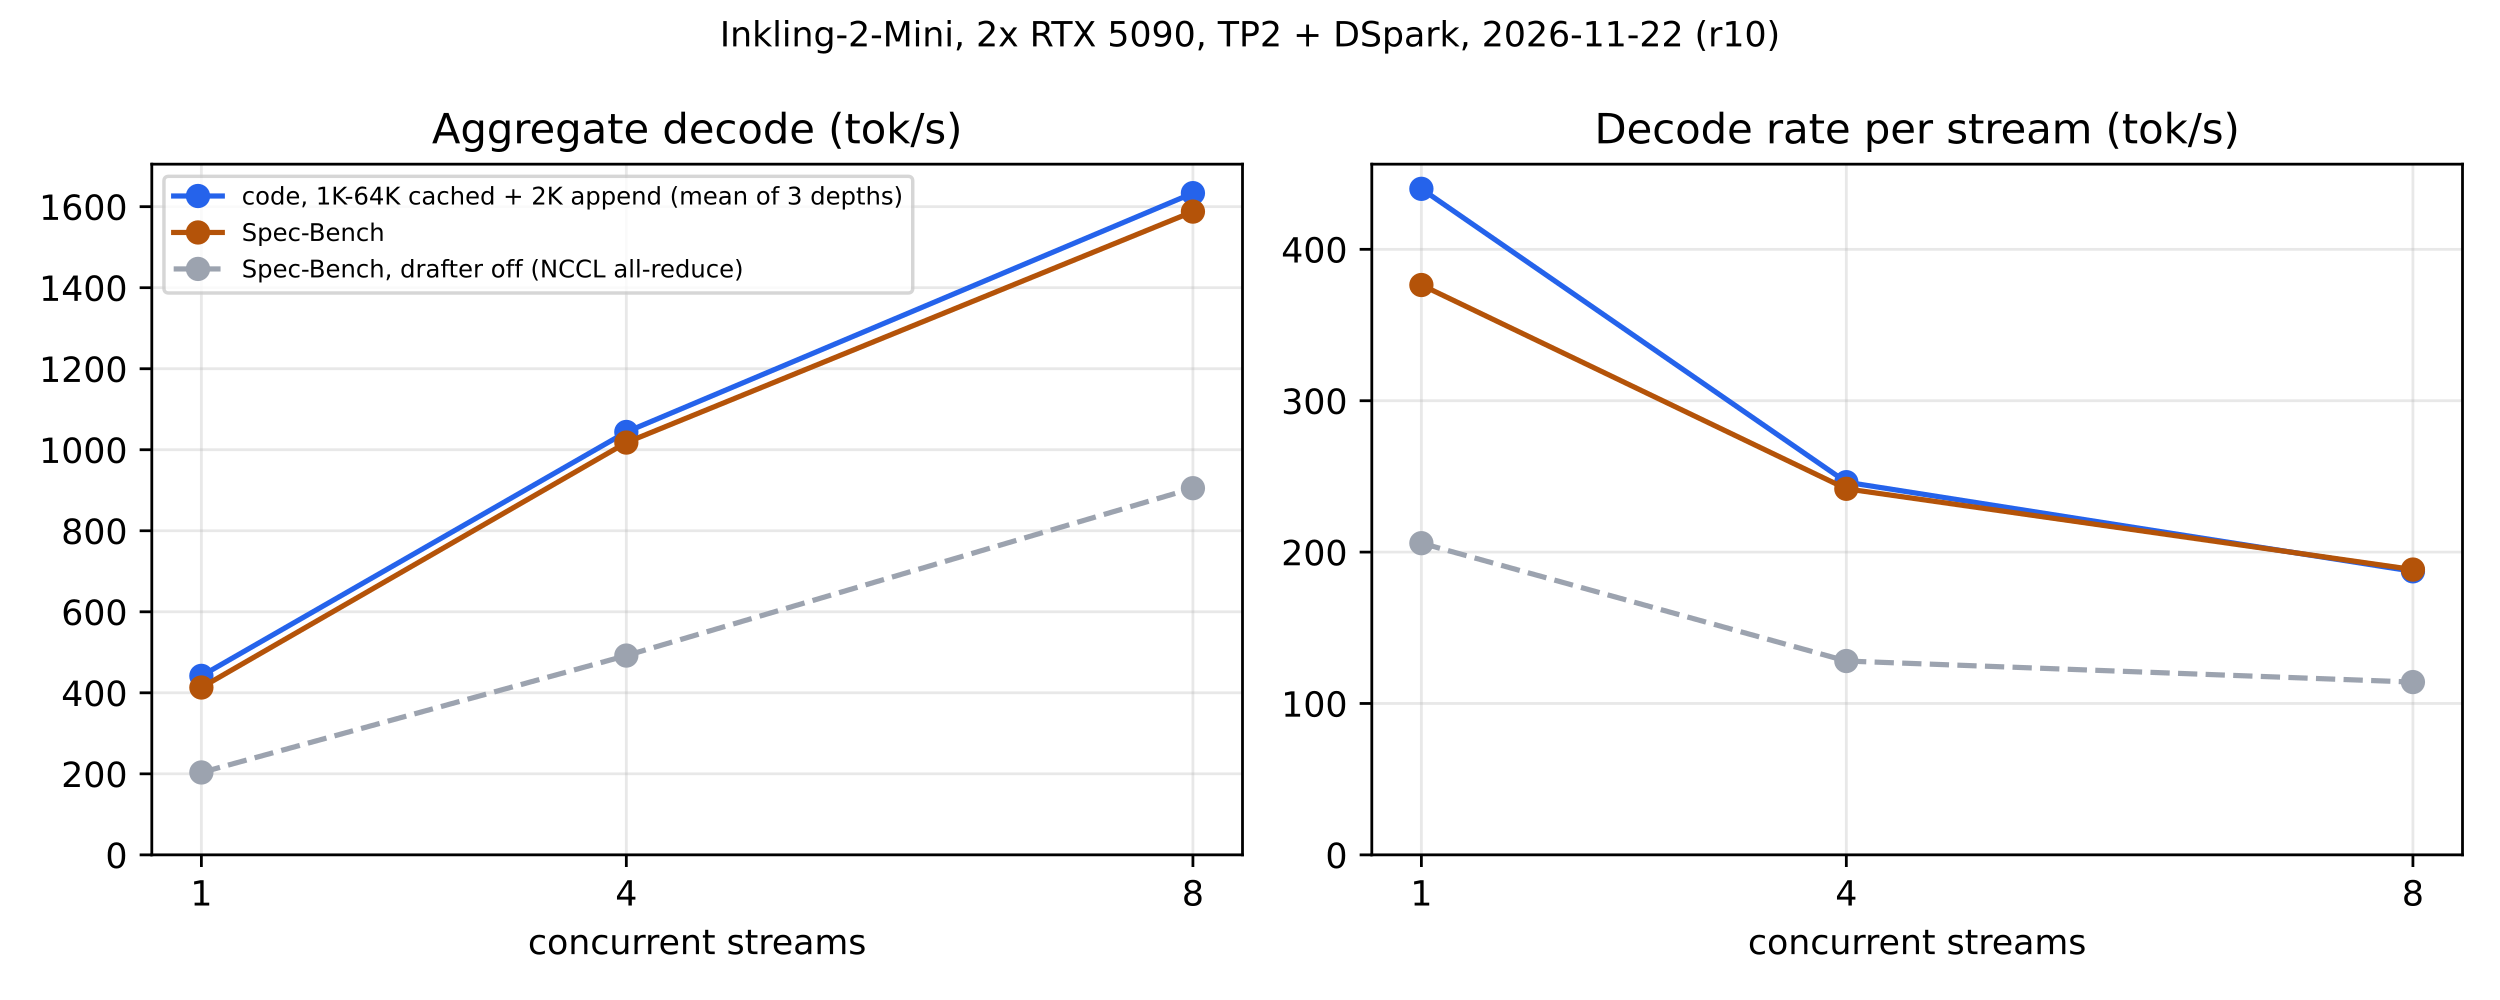
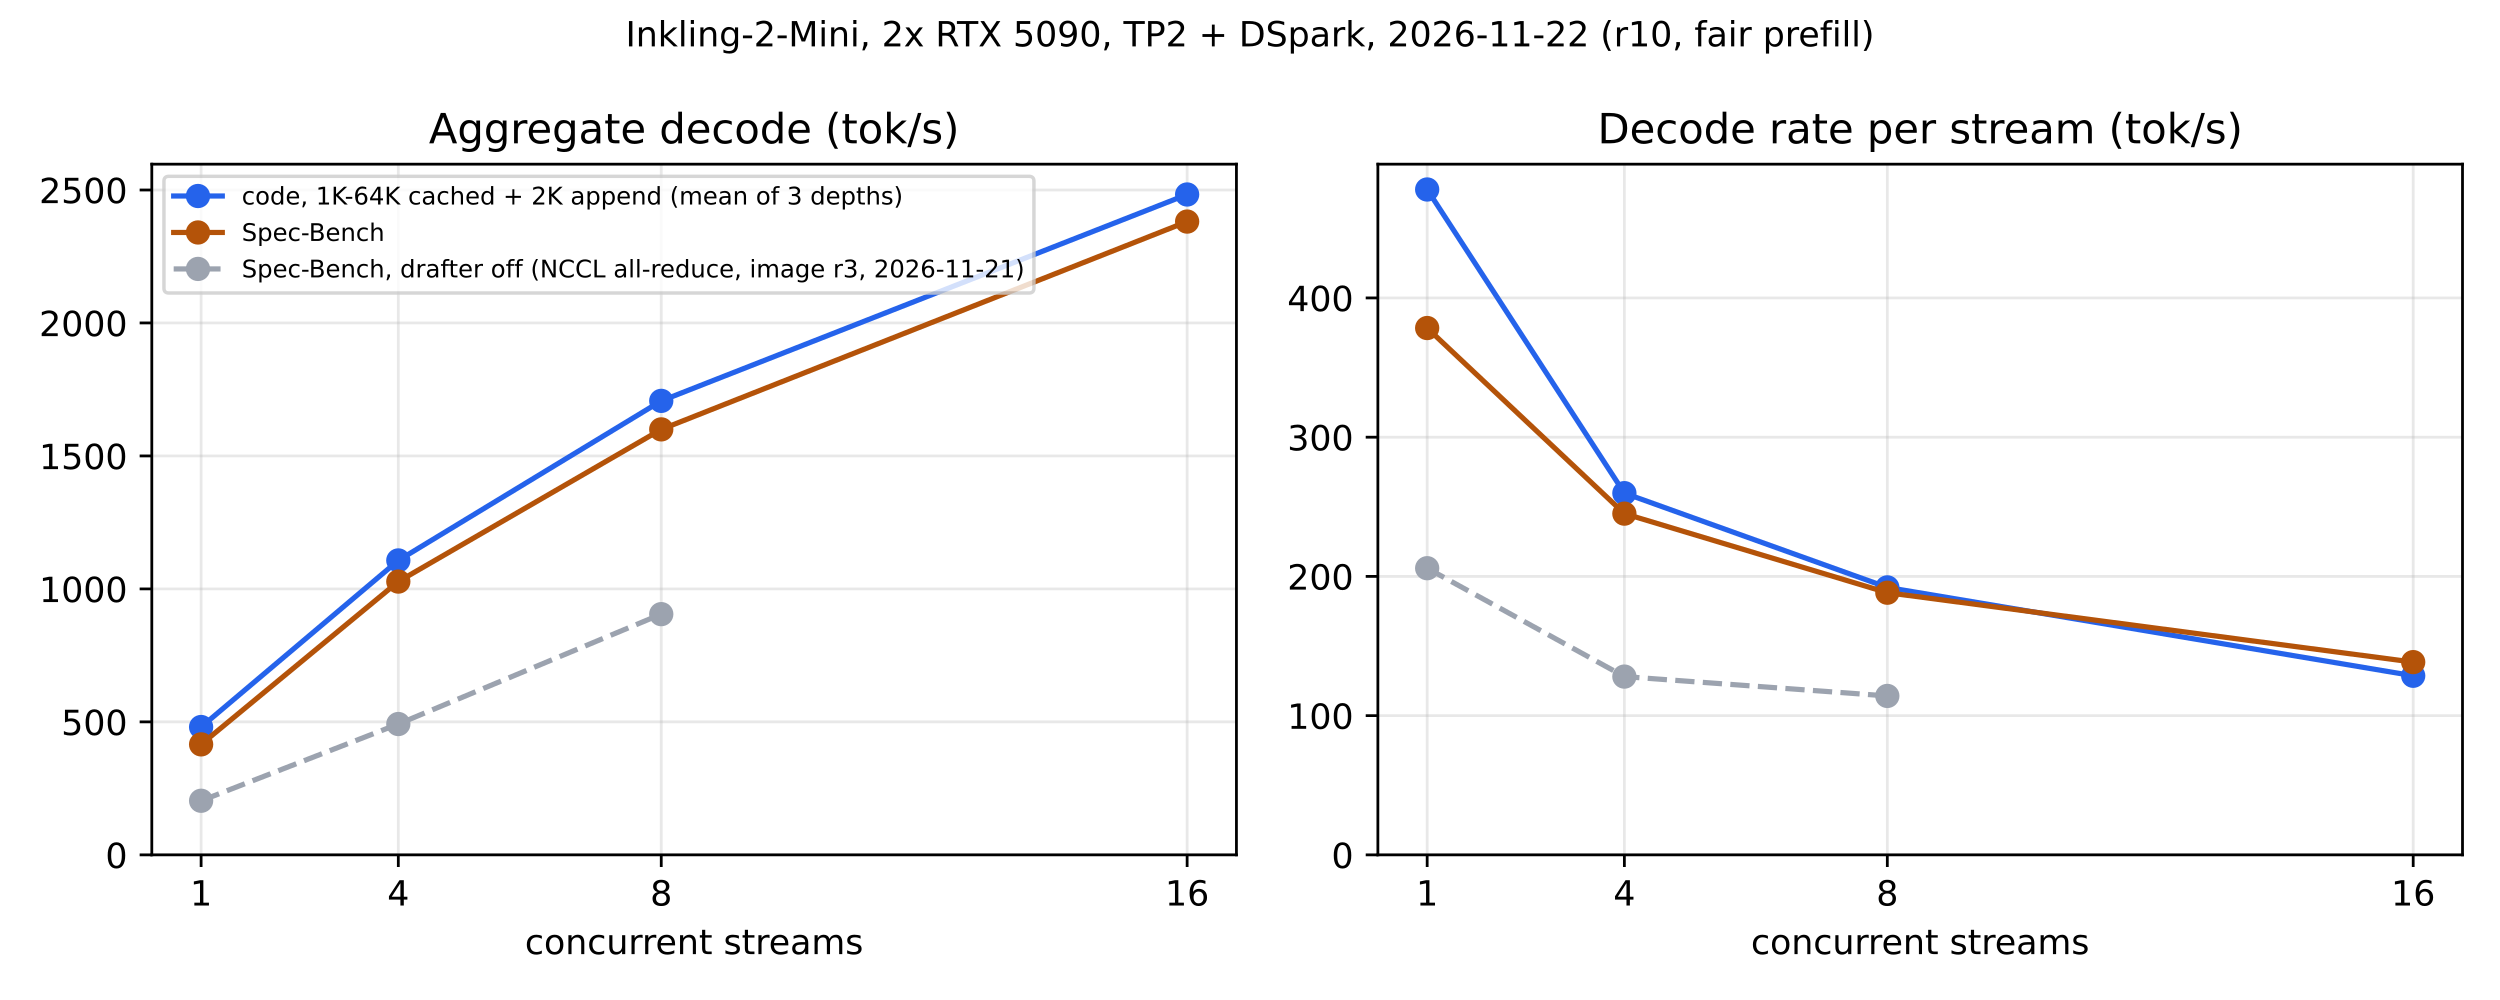
<svg xmlns="http://www.w3.org/2000/svg" xmlns:xlink="http://www.w3.org/1999/xlink" width="720pt" height="288pt" viewBox="0 0 720 288" version="1.1">
  <defs>
    <style type="text/css">*{stroke-linejoin: round; stroke-linecap: butt}</style>
  </defs>
  <g id="figure_1">
    <g id="patch_1">
      <path d="M 0 288  L 720 288  L 720 0  L 0 0  z " style="fill: #ffffff" />
    </g>
    <g id="axes_1">
      <g id="patch_2">
-         <path d="M 43.72 246.2  L 357.84 246.2  L 357.84 47.282  L 43.72 47.282  z " style="fill: #ffffff" />
+         <path d="M 43.72 246.2  L 356.093 246.2  L 356.093 47.282  L 43.72 47.282  z " style="fill: #ffffff" />
      </g>
      <g id="matplotlib.axis_1">
        <g id="xtick_1">
          <g id="line2d_1">
-             <path d="M 57.998 246.2  L 57.998 47.282  " clip-path="url(#pc750942240)" style="fill: none; stroke: #b0b0b0; stroke-opacity: 0.3; stroke-width: 0.8; stroke-linecap: square" />
+             <path d="M 57.919 246.2  L 57.919 47.282  " clip-path="url(#p07072fa3d1)" style="fill: none; stroke: #b0b0b0; stroke-opacity: 0.3; stroke-width: 0.8; stroke-linecap: square" />
          </g>
          <g id="line2d_2">
            <defs>
              <path id="m8ae84a6c62" d="M 0 0  L 0 3.5  " style="stroke: #000000; stroke-width: 0.8" />
            </defs>
            <g>
-               <use xlink:href="#m8ae84a6c62" x="57.998" y="246.2" style="stroke: #000000; stroke-width: 0.8" />
+               <use xlink:href="#m8ae84a6c62" x="57.919" y="246.2" style="stroke: #000000; stroke-width: 0.8" />
            </g>
          </g>
          <g id="text_1">
-             <text style="font-size: 10px; font-family: 'DejaVu Sans', 'Bitstream Vera Sans', 'Computer Modern Sans Serif', 'Lucida Grande', 'Verdana', 'Geneva', 'Lucid', 'Arial', 'Helvetica', 'Avant Garde', sans-serif; text-anchor: middle" x="57.998" y="260.798" transform="rotate(-0 57.99818 260.7977)">1</text>
+             <text style="font-size: 10px; font-family: 'DejaVu Sans', 'Bitstream Vera Sans', 'Computer Modern Sans Serif', 'Lucida Grande', 'Verdana', 'Geneva', 'Lucid', 'Arial', 'Helvetica', 'Avant Garde', sans-serif; text-anchor: middle" x="57.919" y="260.798" transform="rotate(-0 57.91875 260.7977)">1</text>
          </g>
        </g>
        <g id="xtick_2">
          <g id="line2d_3">
-             <path d="M 180.383 246.2  L 180.383 47.282  " clip-path="url(#pc750942240)" style="fill: none; stroke: #b0b0b0; stroke-opacity: 0.3; stroke-width: 0.8; stroke-linecap: square" />
+             <path d="M 114.714 246.2  L 114.714 47.282  " clip-path="url(#p07072fa3d1)" style="fill: none; stroke: #b0b0b0; stroke-opacity: 0.3; stroke-width: 0.8; stroke-linecap: square" />
          </g>
          <g id="line2d_4">
            <g>
-               <use xlink:href="#m8ae84a6c62" x="180.383" y="246.2" style="stroke: #000000; stroke-width: 0.8" />
+               <use xlink:href="#m8ae84a6c62" x="114.714" y="246.2" style="stroke: #000000; stroke-width: 0.8" />
            </g>
          </g>
          <g id="text_2">
-             <text style="font-size: 10px; font-family: 'DejaVu Sans', 'Bitstream Vera Sans', 'Computer Modern Sans Serif', 'Lucida Grande', 'Verdana', 'Geneva', 'Lucid', 'Arial', 'Helvetica', 'Avant Garde', sans-serif; text-anchor: middle" x="180.383" y="260.798" transform="rotate(-0 180.3826 260.7977)">4</text>
+             <text style="font-size: 10px; font-family: 'DejaVu Sans', 'Bitstream Vera Sans', 'Computer Modern Sans Serif', 'Lucida Grande', 'Verdana', 'Geneva', 'Lucid', 'Arial', 'Helvetica', 'Avant Garde', sans-serif; text-anchor: middle" x="114.714" y="260.798" transform="rotate(-0 114.7138 260.7977)">4</text>
          </g>
        </g>
        <g id="xtick_3">
          <g id="line2d_5">
-             <path d="M 343.562 246.2  L 343.562 47.282  " clip-path="url(#pc750942240)" style="fill: none; stroke: #b0b0b0; stroke-opacity: 0.3; stroke-width: 0.8; stroke-linecap: square" />
+             <path d="M 190.44 246.2  L 190.44 47.282  " clip-path="url(#p07072fa3d1)" style="fill: none; stroke: #b0b0b0; stroke-opacity: 0.3; stroke-width: 0.8; stroke-linecap: square" />
          </g>
          <g id="line2d_6">
            <g>
-               <use xlink:href="#m8ae84a6c62" x="343.562" y="246.2" style="stroke: #000000; stroke-width: 0.8" />
+               <use xlink:href="#m8ae84a6c62" x="190.44" y="246.2" style="stroke: #000000; stroke-width: 0.8" />
            </g>
          </g>
          <g id="text_3">
-             <text style="font-size: 10px; font-family: 'DejaVu Sans', 'Bitstream Vera Sans', 'Computer Modern Sans Serif', 'Lucida Grande', 'Verdana', 'Geneva', 'Lucid', 'Arial', 'Helvetica', 'Avant Garde', sans-serif; text-anchor: middle" x="343.562" y="260.798" transform="rotate(-0 343.5618 260.7977)">8</text>
-           </g>
-         </g>
-         <g id="text_4">
-           <text style="font-size: 10px; font-family: 'DejaVu Sans', 'Bitstream Vera Sans', 'Computer Modern Sans Serif', 'Lucida Grande', 'Verdana', 'Geneva', 'Lucid', 'Arial', 'Helvetica', 'Avant Garde', sans-serif; text-anchor: middle" x="200.78" y="274.798" transform="rotate(-0 200.78 274.7977)">concurrent streams</text>
+             <text style="font-size: 10px; font-family: 'DejaVu Sans', 'Bitstream Vera Sans', 'Computer Modern Sans Serif', 'Lucida Grande', 'Verdana', 'Geneva', 'Lucid', 'Arial', 'Helvetica', 'Avant Garde', sans-serif; text-anchor: middle" x="190.44" y="260.798" transform="rotate(-0 190.4404 260.7977)">8</text>
+           </g>
+         </g>
+         <g id="xtick_4">
+           <g id="line2d_7">
+             <path d="M 341.894 246.2  L 341.894 47.282  " clip-path="url(#p07072fa3d1)" style="fill: none; stroke: #b0b0b0; stroke-opacity: 0.3; stroke-width: 0.8; stroke-linecap: square" />
+           </g>
+           <g id="line2d_8">
+             <g>
+               <use xlink:href="#m8ae84a6c62" x="341.894" y="246.2" style="stroke: #000000; stroke-width: 0.8" />
+             </g>
+           </g>
+           <g id="text_4">
+             <text style="font-size: 10px; font-family: 'DejaVu Sans', 'Bitstream Vera Sans', 'Computer Modern Sans Serif', 'Lucida Grande', 'Verdana', 'Geneva', 'Lucid', 'Arial', 'Helvetica', 'Avant Garde', sans-serif; text-anchor: middle" x="341.894" y="260.798" transform="rotate(-0 341.8938 260.7977)">16</text>
+           </g>
+         </g>
+         <g id="text_5">
+           <text style="font-size: 10px; font-family: 'DejaVu Sans', 'Bitstream Vera Sans', 'Computer Modern Sans Serif', 'Lucida Grande', 'Verdana', 'Geneva', 'Lucid', 'Arial', 'Helvetica', 'Avant Garde', sans-serif; text-anchor: middle" x="199.906" y="274.798" transform="rotate(-0 199.9063 274.7977)">concurrent streams</text>
        </g>
      </g>
      <g id="matplotlib.axis_2">
        <g id="ytick_1">
-           <g id="line2d_7">
-             <path d="M 43.72 246.2  L 357.84 246.2  " clip-path="url(#pc750942240)" style="fill: none; stroke: #b0b0b0; stroke-opacity: 0.3; stroke-width: 0.8; stroke-linecap: square" />
-           </g>
-           <g id="line2d_8">
+           <g id="line2d_9">
+             <path d="M 43.72 246.2  L 356.093 246.2  " clip-path="url(#p07072fa3d1)" style="fill: none; stroke: #b0b0b0; stroke-opacity: 0.3; stroke-width: 0.8; stroke-linecap: square" />
+           </g>
+           <g id="line2d_10">
            <defs>
              <path id="m08a8c9f568" d="M 0 0  L -3.5 0  " style="stroke: #000000; stroke-width: 0.8" />
            </defs>
            <g>
              <use xlink:href="#m08a8c9f568" x="43.72" y="246.2" style="stroke: #000000; stroke-width: 0.8" />
            </g>
          </g>
-           <g id="text_5">
+           <g id="text_6">
            <text style="font-size: 10px; font-family: 'DejaVu Sans', 'Bitstream Vera Sans', 'Computer Modern Sans Serif', 'Lucida Grande', 'Verdana', 'Geneva', 'Lucid', 'Arial', 'Helvetica', 'Avant Garde', sans-serif; text-anchor: end" x="36.72" y="249.999" transform="rotate(-0 36.72 249.9988)">0</text>
          </g>
        </g>
        <g id="ytick_2">
-           <g id="line2d_9">
-             <path d="M 43.72 222.865  L 357.84 222.865  " clip-path="url(#pc750942240)" style="fill: none; stroke: #b0b0b0; stroke-opacity: 0.3; stroke-width: 0.8; stroke-linecap: square" />
-           </g>
-           <g id="line2d_10">
-             <g>
-               <use xlink:href="#m08a8c9f568" x="43.72" y="222.865" style="stroke: #000000; stroke-width: 0.8" />
-             </g>
-           </g>
-           <g id="text_6">
-             <text style="font-size: 10px; font-family: 'DejaVu Sans', 'Bitstream Vera Sans', 'Computer Modern Sans Serif', 'Lucida Grande', 'Verdana', 'Geneva', 'Lucid', 'Arial', 'Helvetica', 'Avant Garde', sans-serif; text-anchor: end" x="36.72" y="226.664" transform="rotate(-0 36.72 226.664)">200</text>
+           <g id="line2d_11">
+             <path d="M 43.72 207.903  L 356.093 207.903  " clip-path="url(#p07072fa3d1)" style="fill: none; stroke: #b0b0b0; stroke-opacity: 0.3; stroke-width: 0.8; stroke-linecap: square" />
+           </g>
+           <g id="line2d_12">
+             <g>
+               <use xlink:href="#m08a8c9f568" x="43.72" y="207.903" style="stroke: #000000; stroke-width: 0.8" />
+             </g>
+           </g>
+           <g id="text_7">
+             <text style="font-size: 10px; font-family: 'DejaVu Sans', 'Bitstream Vera Sans', 'Computer Modern Sans Serif', 'Lucida Grande', 'Verdana', 'Geneva', 'Lucid', 'Arial', 'Helvetica', 'Avant Garde', sans-serif; text-anchor: end" x="36.72" y="211.701" transform="rotate(-0 36.72 211.7015)">500</text>
          </g>
        </g>
        <g id="ytick_3">
-           <g id="line2d_11">
-             <path d="M 43.72 199.53  L 357.84 199.53  " clip-path="url(#pc750942240)" style="fill: none; stroke: #b0b0b0; stroke-opacity: 0.3; stroke-width: 0.8; stroke-linecap: square" />
-           </g>
-           <g id="line2d_12">
-             <g>
-               <use xlink:href="#m08a8c9f568" x="43.72" y="199.53" style="stroke: #000000; stroke-width: 0.8" />
-             </g>
-           </g>
-           <g id="text_7">
-             <text style="font-size: 10px; font-family: 'DejaVu Sans', 'Bitstream Vera Sans', 'Computer Modern Sans Serif', 'Lucida Grande', 'Verdana', 'Geneva', 'Lucid', 'Arial', 'Helvetica', 'Avant Garde', sans-serif; text-anchor: end" x="36.72" y="203.329" transform="rotate(-0 36.72 203.3292)">400</text>
+           <g id="line2d_13">
+             <path d="M 43.72 169.605  L 356.093 169.605  " clip-path="url(#p07072fa3d1)" style="fill: none; stroke: #b0b0b0; stroke-opacity: 0.3; stroke-width: 0.8; stroke-linecap: square" />
+           </g>
+           <g id="line2d_14">
+             <g>
+               <use xlink:href="#m08a8c9f568" x="43.72" y="169.605" style="stroke: #000000; stroke-width: 0.8" />
+             </g>
+           </g>
+           <g id="text_8">
+             <text style="font-size: 10px; font-family: 'DejaVu Sans', 'Bitstream Vera Sans', 'Computer Modern Sans Serif', 'Lucida Grande', 'Verdana', 'Geneva', 'Lucid', 'Arial', 'Helvetica', 'Avant Garde', sans-serif; text-anchor: end" x="36.72" y="173.404" transform="rotate(-0 36.72 173.4041)">1000</text>
          </g>
        </g>
        <g id="ytick_4">
-           <g id="line2d_13">
-             <path d="M 43.72 176.196  L 357.84 176.196  " clip-path="url(#pc750942240)" style="fill: none; stroke: #b0b0b0; stroke-opacity: 0.3; stroke-width: 0.8; stroke-linecap: square" />
-           </g>
-           <g id="line2d_14">
-             <g>
-               <use xlink:href="#m08a8c9f568" x="43.72" y="176.196" style="stroke: #000000; stroke-width: 0.8" />
-             </g>
-           </g>
-           <g id="text_8">
-             <text style="font-size: 10px; font-family: 'DejaVu Sans', 'Bitstream Vera Sans', 'Computer Modern Sans Serif', 'Lucida Grande', 'Verdana', 'Geneva', 'Lucid', 'Arial', 'Helvetica', 'Avant Garde', sans-serif; text-anchor: end" x="36.72" y="179.994" transform="rotate(-0 36.72 179.9944)">600</text>
+           <g id="line2d_15">
+             <path d="M 43.72 131.308  L 356.093 131.308  " clip-path="url(#p07072fa3d1)" style="fill: none; stroke: #b0b0b0; stroke-opacity: 0.3; stroke-width: 0.8; stroke-linecap: square" />
+           </g>
+           <g id="line2d_16">
+             <g>
+               <use xlink:href="#m08a8c9f568" x="43.72" y="131.308" style="stroke: #000000; stroke-width: 0.8" />
+             </g>
+           </g>
+           <g id="text_9">
+             <text style="font-size: 10px; font-family: 'DejaVu Sans', 'Bitstream Vera Sans', 'Computer Modern Sans Serif', 'Lucida Grande', 'Verdana', 'Geneva', 'Lucid', 'Arial', 'Helvetica', 'Avant Garde', sans-serif; text-anchor: end" x="36.72" y="135.107" transform="rotate(-0 36.72 135.1068)">1500</text>
          </g>
        </g>
        <g id="ytick_5">
-           <g id="line2d_15">
-             <path d="M 43.72 152.861  L 357.84 152.861  " clip-path="url(#pc750942240)" style="fill: none; stroke: #b0b0b0; stroke-opacity: 0.3; stroke-width: 0.8; stroke-linecap: square" />
-           </g>
-           <g id="line2d_16">
-             <g>
-               <use xlink:href="#m08a8c9f568" x="43.72" y="152.861" style="stroke: #000000; stroke-width: 0.8" />
-             </g>
-           </g>
-           <g id="text_9">
-             <text style="font-size: 10px; font-family: 'DejaVu Sans', 'Bitstream Vera Sans', 'Computer Modern Sans Serif', 'Lucida Grande', 'Verdana', 'Geneva', 'Lucid', 'Arial', 'Helvetica', 'Avant Garde', sans-serif; text-anchor: end" x="36.72" y="156.66" transform="rotate(-0 36.72 156.6596)">800</text>
+           <g id="line2d_17">
+             <path d="M 43.72 93.011  L 356.093 93.011  " clip-path="url(#p07072fa3d1)" style="fill: none; stroke: #b0b0b0; stroke-opacity: 0.3; stroke-width: 0.8; stroke-linecap: square" />
+           </g>
+           <g id="line2d_18">
+             <g>
+               <use xlink:href="#m08a8c9f568" x="43.72" y="93.011" style="stroke: #000000; stroke-width: 0.8" />
+             </g>
+           </g>
+           <g id="text_10">
+             <text style="font-size: 10px; font-family: 'DejaVu Sans', 'Bitstream Vera Sans', 'Computer Modern Sans Serif', 'Lucida Grande', 'Verdana', 'Geneva', 'Lucid', 'Arial', 'Helvetica', 'Avant Garde', sans-serif; text-anchor: end" x="36.72" y="96.809" transform="rotate(-0 36.72 96.80939)">2000</text>
          </g>
        </g>
        <g id="ytick_6">
-           <g id="line2d_17">
-             <path d="M 43.72 129.526  L 357.84 129.526  " clip-path="url(#pc750942240)" style="fill: none; stroke: #b0b0b0; stroke-opacity: 0.3; stroke-width: 0.8; stroke-linecap: square" />
-           </g>
-           <g id="line2d_18">
-             <g>
-               <use xlink:href="#m08a8c9f568" x="43.72" y="129.526" style="stroke: #000000; stroke-width: 0.8" />
-             </g>
-           </g>
-           <g id="text_10">
-             <text style="font-size: 10px; font-family: 'DejaVu Sans', 'Bitstream Vera Sans', 'Computer Modern Sans Serif', 'Lucida Grande', 'Verdana', 'Geneva', 'Lucid', 'Arial', 'Helvetica', 'Avant Garde', sans-serif; text-anchor: end" x="36.72" y="133.325" transform="rotate(-0 36.72 133.3248)">1000</text>
-           </g>
-         </g>
-         <g id="ytick_7">
          <g id="line2d_19">
-             <path d="M 43.72 106.191  L 357.84 106.191  " clip-path="url(#pc750942240)" style="fill: none; stroke: #b0b0b0; stroke-opacity: 0.3; stroke-width: 0.8; stroke-linecap: square" />
+             <path d="M 43.72 54.713  L 356.093 54.713  " clip-path="url(#p07072fa3d1)" style="fill: none; stroke: #b0b0b0; stroke-opacity: 0.3; stroke-width: 0.8; stroke-linecap: square" />
          </g>
          <g id="line2d_20">
            <g>
-               <use xlink:href="#m08a8c9f568" x="43.72" y="106.191" style="stroke: #000000; stroke-width: 0.8" />
+               <use xlink:href="#m08a8c9f568" x="43.72" y="54.713" style="stroke: #000000; stroke-width: 0.8" />
            </g>
          </g>
          <g id="text_11">
-             <text style="font-size: 10px; font-family: 'DejaVu Sans', 'Bitstream Vera Sans', 'Computer Modern Sans Serif', 'Lucida Grande', 'Verdana', 'Geneva', 'Lucid', 'Arial', 'Helvetica', 'Avant Garde', sans-serif; text-anchor: end" x="36.72" y="109.99" transform="rotate(-0 36.72 109.9899)">1200</text>
-           </g>
-         </g>
-         <g id="ytick_8">
-           <g id="line2d_21">
-             <path d="M 43.72 82.856  L 357.84 82.856  " clip-path="url(#pc750942240)" style="fill: none; stroke: #b0b0b0; stroke-opacity: 0.3; stroke-width: 0.8; stroke-linecap: square" />
-           </g>
-           <g id="line2d_22">
-             <g>
-               <use xlink:href="#m08a8c9f568" x="43.72" y="82.856" style="stroke: #000000; stroke-width: 0.8" />
-             </g>
-           </g>
-           <g id="text_12">
-             <text style="font-size: 10px; font-family: 'DejaVu Sans', 'Bitstream Vera Sans', 'Computer Modern Sans Serif', 'Lucida Grande', 'Verdana', 'Geneva', 'Lucid', 'Arial', 'Helvetica', 'Avant Garde', sans-serif; text-anchor: end" x="36.72" y="86.655" transform="rotate(-0 36.72 86.65514)">1400</text>
-           </g>
-         </g>
-         <g id="ytick_9">
-           <g id="line2d_23">
-             <path d="M 43.72 59.521  L 357.84 59.521  " clip-path="url(#pc750942240)" style="fill: none; stroke: #b0b0b0; stroke-opacity: 0.3; stroke-width: 0.8; stroke-linecap: square" />
-           </g>
-           <g id="line2d_24">
-             <g>
-               <use xlink:href="#m08a8c9f568" x="43.72" y="59.521" style="stroke: #000000; stroke-width: 0.8" />
-             </g>
-           </g>
-           <g id="text_13">
-             <text style="font-size: 10px; font-family: 'DejaVu Sans', 'Bitstream Vera Sans', 'Computer Modern Sans Serif', 'Lucida Grande', 'Verdana', 'Geneva', 'Lucid', 'Arial', 'Helvetica', 'Avant Garde', sans-serif; text-anchor: end" x="36.72" y="63.32" transform="rotate(-0 36.72 63.32032)">1600</text>
-           </g>
-         </g>
-       </g>
-       <g id="line2d_25">
-         <path d="M 57.998 194.653  L 180.383 124.404  L 343.562 55.625  " clip-path="url(#pc750942240)" style="fill: none; stroke: #2563eb; stroke-width: 1.5; stroke-linecap: square" />
+             <text style="font-size: 10px; font-family: 'DejaVu Sans', 'Bitstream Vera Sans', 'Computer Modern Sans Serif', 'Lucida Grande', 'Verdana', 'Geneva', 'Lucid', 'Arial', 'Helvetica', 'Avant Garde', sans-serif; text-anchor: end" x="36.72" y="58.512" transform="rotate(-0 36.72 58.51204)">2500</text>
+           </g>
+         </g>
+       </g>
+       <g id="line2d_21">
+         <path d="M 57.919 209.381  L 114.714 161.407  L 190.44 115.453  L 341.894 56.013  " clip-path="url(#p07072fa3d1)" style="fill: none; stroke: #2563eb; stroke-width: 1.5; stroke-linecap: square" />
        <defs>
          <path id="ma4bef26cf2" d="M 0 3  C 0.796 3 1.559 2.684 2.121 2.121  C 2.684 1.559 3 0.796 3 0  C 3 -0.796 2.684 -1.559 2.121 -2.121  C 1.559 -2.684 0.796 -3 0 -3  C -0.796 -3 -1.559 -2.684 -2.121 -2.121  C -2.684 -1.559 -3 -0.796 -3 0  C -3 0.796 -2.684 1.559 -2.121 2.121  C -1.559 2.684 -0.796 3 0 3  z " style="stroke: #2563eb" />
        </defs>
-         <g clip-path="url(#pc750942240)">
-           <use xlink:href="#ma4bef26cf2" x="57.998" y="194.653" style="fill: #2563eb; stroke: #2563eb" />
-           <use xlink:href="#ma4bef26cf2" x="180.383" y="124.404" style="fill: #2563eb; stroke: #2563eb" />
-           <use xlink:href="#ma4bef26cf2" x="343.562" y="55.625" style="fill: #2563eb; stroke: #2563eb" />
-         </g>
-       </g>
-       <g id="line2d_26">
-         <path d="M 57.998 198.001  L 180.383 127.458  L 343.562 60.94  " clip-path="url(#pc750942240)" style="fill: none; stroke: #b45309; stroke-width: 1.5; stroke-linecap: square" />
+         <g clip-path="url(#p07072fa3d1)">
+           <use xlink:href="#ma4bef26cf2" x="57.919" y="209.381" style="fill: #2563eb; stroke: #2563eb" />
+           <use xlink:href="#ma4bef26cf2" x="114.714" y="161.407" style="fill: #2563eb; stroke: #2563eb" />
+           <use xlink:href="#ma4bef26cf2" x="190.44" y="115.453" style="fill: #2563eb; stroke: #2563eb" />
+           <use xlink:href="#ma4bef26cf2" x="341.894" y="56.013" style="fill: #2563eb; stroke: #2563eb" />
+         </g>
+       </g>
+       <g id="line2d_22">
+         <path d="M 57.919 214.38  L 114.714 167.494  L 190.44 123.663  L 341.894 63.814  " clip-path="url(#p07072fa3d1)" style="fill: none; stroke: #b45309; stroke-width: 1.5; stroke-linecap: square" />
        <defs>
          <path id="m7443f6a566" d="M 0 3  C 0.796 3 1.559 2.684 2.121 2.121  C 2.684 1.559 3 0.796 3 0  C 3 -0.796 2.684 -1.559 2.121 -2.121  C 1.559 -2.684 0.796 -3 0 -3  C -0.796 -3 -1.559 -2.684 -2.121 -2.121  C -2.684 -1.559 -3 -0.796 -3 0  C -3 0.796 -2.684 1.559 -2.121 2.121  C -1.559 2.684 -0.796 3 0 3  z " style="stroke: #b45309" />
        </defs>
-         <g clip-path="url(#pc750942240)">
-           <use xlink:href="#m7443f6a566" x="57.998" y="198.001" style="fill: #b45309; stroke: #b45309" />
-           <use xlink:href="#m7443f6a566" x="180.383" y="127.458" style="fill: #b45309; stroke: #b45309" />
-           <use xlink:href="#m7443f6a566" x="343.562" y="60.94" style="fill: #b45309; stroke: #b45309" />
-         </g>
-       </g>
-       <g id="line2d_27">
-         <path d="M 57.998 222.469  L 180.383 188.803  L 343.562 140.597  " clip-path="url(#pc750942240)" style="fill: none; stroke-dasharray: 5.55,2.4; stroke-dashoffset: 0; stroke: #9ca3af; stroke-width: 1.5" />
+         <g clip-path="url(#p07072fa3d1)">
+           <use xlink:href="#m7443f6a566" x="57.919" y="214.38" style="fill: #b45309; stroke: #b45309" />
+           <use xlink:href="#m7443f6a566" x="114.714" y="167.494" style="fill: #b45309; stroke: #b45309" />
+           <use xlink:href="#m7443f6a566" x="190.44" y="123.663" style="fill: #b45309; stroke: #b45309" />
+           <use xlink:href="#m7443f6a566" x="341.894" y="63.814" style="fill: #b45309; stroke: #b45309" />
+         </g>
+       </g>
+       <g id="line2d_23">
+         <path d="M 57.919 230.621  L 114.714 208.52  L 190.44 176.873  " clip-path="url(#p07072fa3d1)" style="fill: none; stroke-dasharray: 5.55,2.4; stroke-dashoffset: 0; stroke: #9ca3af; stroke-width: 1.5" />
        <defs>
          <path id="mf953f66db9" d="M 0 3  C 0.796 3 1.559 2.684 2.121 2.121  C 2.684 1.559 3 0.796 3 0  C 3 -0.796 2.684 -1.559 2.121 -2.121  C 1.559 -2.684 0.796 -3 0 -3  C -0.796 -3 -1.559 -2.684 -2.121 -2.121  C -2.684 -1.559 -3 -0.796 -3 0  C -3 0.796 -2.684 1.559 -2.121 2.121  C -1.559 2.684 -0.796 3 0 3  z " style="stroke: #9ca3af" />
        </defs>
-         <g clip-path="url(#pc750942240)">
-           <use xlink:href="#mf953f66db9" x="57.998" y="222.469" style="fill: #9ca3af; stroke: #9ca3af" />
-           <use xlink:href="#mf953f66db9" x="180.383" y="188.803" style="fill: #9ca3af; stroke: #9ca3af" />
-           <use xlink:href="#mf953f66db9" x="343.562" y="140.597" style="fill: #9ca3af; stroke: #9ca3af" />
+         <g clip-path="url(#p07072fa3d1)">
+           <use xlink:href="#mf953f66db9" x="57.919" y="230.621" style="fill: #9ca3af; stroke: #9ca3af" />
+           <use xlink:href="#mf953f66db9" x="114.714" y="208.52" style="fill: #9ca3af; stroke: #9ca3af" />
+           <use xlink:href="#mf953f66db9" x="190.44" y="176.873" style="fill: #9ca3af; stroke: #9ca3af" />
        </g>
      </g>
      <g id="patch_3">
        <path d="M 43.72 246.2  L 43.72 47.282  " style="fill: none; stroke: #000000; stroke-width: 0.8; stroke-linejoin: miter; stroke-linecap: square" />
      </g>
      <g id="patch_4">
-         <path d="M 357.84 246.2  L 357.84 47.282  " style="fill: none; stroke: #000000; stroke-width: 0.8; stroke-linejoin: miter; stroke-linecap: square" />
+         <path d="M 356.093 246.2  L 356.093 47.282  " style="fill: none; stroke: #000000; stroke-width: 0.8; stroke-linejoin: miter; stroke-linecap: square" />
      </g>
      <g id="patch_5">
-         <path d="M 43.72 246.2  L 357.84 246.2  " style="fill: none; stroke: #000000; stroke-width: 0.8; stroke-linejoin: miter; stroke-linecap: square" />
+         <path d="M 43.72 246.2  L 356.093 246.2  " style="fill: none; stroke: #000000; stroke-width: 0.8; stroke-linejoin: miter; stroke-linecap: square" />
      </g>
      <g id="patch_6">
-         <path d="M 43.72 47.282  L 357.84 47.282  " style="fill: none; stroke: #000000; stroke-width: 0.8; stroke-linejoin: miter; stroke-linecap: square" />
-       </g>
-       <g id="text_14">
-         <text style="font-size: 12px; font-family: 'DejaVu Sans', 'Bitstream Vera Sans', 'Computer Modern Sans Serif', 'Lucida Grande', 'Verdana', 'Geneva', 'Lucid', 'Arial', 'Helvetica', 'Avant Garde', sans-serif; text-anchor: middle" x="200.78" y="41.282" transform="rotate(-0 200.78 41.28234)">Aggregate decode (tok/s)</text>
+         <path d="M 43.72 47.282  L 356.093 47.282  " style="fill: none; stroke: #000000; stroke-width: 0.8; stroke-linejoin: miter; stroke-linecap: square" />
+       </g>
+       <g id="text_12">
+         <text style="font-size: 12px; font-family: 'DejaVu Sans', 'Bitstream Vera Sans', 'Computer Modern Sans Serif', 'Lucida Grande', 'Verdana', 'Geneva', 'Lucid', 'Arial', 'Helvetica', 'Avant Garde', sans-serif; text-anchor: middle" x="199.906" y="41.282" transform="rotate(-0 199.9063 41.28234)">Aggregate decode (tok/s)</text>
      </g>
      <g id="legend_1">
        <g id="patch_7">
-           <path d="M 48.62 84.384  L 261.469 84.384  Q 262.869 84.384 262.869 82.984  L 262.869 52.182  Q 262.869 50.782 261.469 50.782  L 48.62 50.782  Q 47.22 50.782 47.22 52.182  L 47.22 82.984  Q 47.22 84.384 48.62 84.384  z " style="fill: #ffffff; opacity: 0.8; stroke: #cccccc; stroke-linejoin: miter" />
-         </g>
-         <g id="line2d_28">
+           <path d="M 48.62 84.384  L 296.369 84.384  Q 297.769 84.384 297.769 82.984  L 297.769 52.182  Q 297.769 50.782 296.369 50.782  L 48.62 50.782  Q 47.22 50.782 47.22 52.182  L 47.22 82.984  Q 47.22 84.384 48.62 84.384  z " style="fill: #ffffff; opacity: 0.8; stroke: #cccccc; stroke-linejoin: miter" />
+         </g>
+         <g id="line2d_24">
          <path d="M 50.02 56.451  L 57.02 56.451  L 64.02 56.451  " style="fill: none; stroke: #2563eb; stroke-width: 1.5; stroke-linecap: square" />
          <g>
            <use xlink:href="#ma4bef26cf2" x="57.02" y="56.451" style="fill: #2563eb; stroke: #2563eb" />
          </g>
        </g>
-         <g id="text_15">
+         <g id="text_13">
          <text style="font-size: 7px; font-family: 'DejaVu Sans', 'Bitstream Vera Sans', 'Computer Modern Sans Serif', 'Lucida Grande', 'Verdana', 'Geneva', 'Lucid', 'Arial', 'Helvetica', 'Avant Garde', sans-serif; text-anchor: start" x="69.62" y="58.901" transform="rotate(-0 69.62 58.90125)">code, 1K-64K cached + 2K append (mean of 3 depths)</text>
        </g>
-         <g id="line2d_29">
+         <g id="line2d_25">
          <path d="M 50.02 66.952  L 57.02 66.952  L 64.02 66.952  " style="fill: none; stroke: #b45309; stroke-width: 1.5; stroke-linecap: square" />
          <g>
            <use xlink:href="#m7443f6a566" x="57.02" y="66.952" style="fill: #b45309; stroke: #b45309" />
          </g>
        </g>
-         <g id="text_16">
+         <g id="text_14">
          <text style="font-size: 7px; font-family: 'DejaVu Sans', 'Bitstream Vera Sans', 'Computer Modern Sans Serif', 'Lucida Grande', 'Verdana', 'Geneva', 'Lucid', 'Arial', 'Helvetica', 'Avant Garde', sans-serif; text-anchor: start" x="69.62" y="69.402" transform="rotate(-0 69.62 69.4018)">Spec-Bench</text>
        </g>
-         <g id="line2d_30">
+         <g id="line2d_26">
          <path d="M 50.02 77.452  L 57.02 77.452  L 64.02 77.452  " style="fill: none; stroke-dasharray: 5.55,2.4; stroke-dashoffset: 0; stroke: #9ca3af; stroke-width: 1.5" />
          <g>
            <use xlink:href="#mf953f66db9" x="57.02" y="77.452" style="fill: #9ca3af; stroke: #9ca3af" />
          </g>
        </g>
-         <g id="text_17">
-           <text style="font-size: 7px; font-family: 'DejaVu Sans', 'Bitstream Vera Sans', 'Computer Modern Sans Serif', 'Lucida Grande', 'Verdana', 'Geneva', 'Lucid', 'Arial', 'Helvetica', 'Avant Garde', sans-serif; text-anchor: start" x="69.62" y="79.902" transform="rotate(-0 69.62 79.90234)">Spec-Bench, drafter off (NCCL all-reduce)</text>
+         <g id="text_15">
+           <text style="font-size: 7px; font-family: 'DejaVu Sans', 'Bitstream Vera Sans', 'Computer Modern Sans Serif', 'Lucida Grande', 'Verdana', 'Geneva', 'Lucid', 'Arial', 'Helvetica', 'Avant Garde', sans-serif; text-anchor: start" x="69.62" y="79.902" transform="rotate(-0 69.62 79.90234)">Spec-Bench, drafter off (NCCL all-reduce, image r3, 2026-11-21)</text>
        </g>
      </g>
    </g>
    <g id="axes_2">
      <g id="patch_8">
-         <path d="M 395.08 246.2  L 709.2 246.2  L 709.2 47.282  L 395.08 47.282  z " style="fill: #ffffff" />
+         <path d="M 396.827 246.2  L 709.2 246.2  L 709.2 47.282  L 396.827 47.282  z " style="fill: #ffffff" />
      </g>
      <g id="matplotlib.axis_3">
-         <g id="xtick_4">
+         <g id="xtick_5">
+           <g id="line2d_27">
+             <path d="M 411.026 246.2  L 411.026 47.282  " clip-path="url(#p19c978e3be)" style="fill: none; stroke: #b0b0b0; stroke-opacity: 0.3; stroke-width: 0.8; stroke-linecap: square" />
+           </g>
+           <g id="line2d_28">
+             <g>
+               <use xlink:href="#m8ae84a6c62" x="411.026" y="246.2" style="stroke: #000000; stroke-width: 0.8" />
+             </g>
+           </g>
+           <g id="text_16">
+             <text style="font-size: 10px; font-family: 'DejaVu Sans', 'Bitstream Vera Sans', 'Computer Modern Sans Serif', 'Lucida Grande', 'Verdana', 'Geneva', 'Lucid', 'Arial', 'Helvetica', 'Avant Garde', sans-serif; text-anchor: middle" x="411.026" y="260.798" transform="rotate(-0 411.0262 260.7977)">1</text>
+           </g>
+         </g>
+         <g id="xtick_6">
+           <g id="line2d_29">
+             <path d="M 467.821 246.2  L 467.821 47.282  " clip-path="url(#p19c978e3be)" style="fill: none; stroke: #b0b0b0; stroke-opacity: 0.3; stroke-width: 0.8; stroke-linecap: square" />
+           </g>
+           <g id="line2d_30">
+             <g>
+               <use xlink:href="#m8ae84a6c62" x="467.821" y="246.2" style="stroke: #000000; stroke-width: 0.8" />
+             </g>
+           </g>
+           <g id="text_17">
+             <text style="font-size: 10px; font-family: 'DejaVu Sans', 'Bitstream Vera Sans', 'Computer Modern Sans Serif', 'Lucida Grande', 'Verdana', 'Geneva', 'Lucid', 'Arial', 'Helvetica', 'Avant Garde', sans-serif; text-anchor: middle" x="467.821" y="260.798" transform="rotate(-0 467.8212 260.7977)">4</text>
+           </g>
+         </g>
+         <g id="xtick_7">
          <g id="line2d_31">
-             <path d="M 409.358 246.2  L 409.358 47.282  " clip-path="url(#pbf9a9c7f94)" style="fill: none; stroke: #b0b0b0; stroke-opacity: 0.3; stroke-width: 0.8; stroke-linecap: square" />
+             <path d="M 543.548 246.2  L 543.548 47.282  " clip-path="url(#p19c978e3be)" style="fill: none; stroke: #b0b0b0; stroke-opacity: 0.3; stroke-width: 0.8; stroke-linecap: square" />
          </g>
          <g id="line2d_32">
            <g>
-               <use xlink:href="#m8ae84a6c62" x="409.358" y="246.2" style="stroke: #000000; stroke-width: 0.8" />
+               <use xlink:href="#m8ae84a6c62" x="543.548" y="246.2" style="stroke: #000000; stroke-width: 0.8" />
            </g>
          </g>
          <g id="text_18">
-             <text style="font-size: 10px; font-family: 'DejaVu Sans', 'Bitstream Vera Sans', 'Computer Modern Sans Serif', 'Lucida Grande', 'Verdana', 'Geneva', 'Lucid', 'Arial', 'Helvetica', 'Avant Garde', sans-serif; text-anchor: middle" x="409.358" y="260.798" transform="rotate(-0 409.3582 260.7977)">1</text>
-           </g>
-         </g>
-         <g id="xtick_5">
+             <text style="font-size: 10px; font-family: 'DejaVu Sans', 'Bitstream Vera Sans', 'Computer Modern Sans Serif', 'Lucida Grande', 'Verdana', 'Geneva', 'Lucid', 'Arial', 'Helvetica', 'Avant Garde', sans-serif; text-anchor: middle" x="543.548" y="260.798" transform="rotate(-0 543.5479 260.7977)">8</text>
+           </g>
+         </g>
+         <g id="xtick_8">
          <g id="line2d_33">
-             <path d="M 531.743 246.2  L 531.743 47.282  " clip-path="url(#pbf9a9c7f94)" style="fill: none; stroke: #b0b0b0; stroke-opacity: 0.3; stroke-width: 0.8; stroke-linecap: square" />
+             <path d="M 695.001 246.2  L 695.001 47.282  " clip-path="url(#p19c978e3be)" style="fill: none; stroke: #b0b0b0; stroke-opacity: 0.3; stroke-width: 0.8; stroke-linecap: square" />
          </g>
          <g id="line2d_34">
            <g>
-               <use xlink:href="#m8ae84a6c62" x="531.743" y="246.2" style="stroke: #000000; stroke-width: 0.8" />
+               <use xlink:href="#m8ae84a6c62" x="695.001" y="246.2" style="stroke: #000000; stroke-width: 0.8" />
            </g>
          </g>
          <g id="text_19">
-             <text style="font-size: 10px; font-family: 'DejaVu Sans', 'Bitstream Vera Sans', 'Computer Modern Sans Serif', 'Lucida Grande', 'Verdana', 'Geneva', 'Lucid', 'Arial', 'Helvetica', 'Avant Garde', sans-serif; text-anchor: middle" x="531.743" y="260.798" transform="rotate(-0 531.7426 260.7977)">4</text>
-           </g>
-         </g>
-         <g id="xtick_6">
+             <text style="font-size: 10px; font-family: 'DejaVu Sans', 'Bitstream Vera Sans', 'Computer Modern Sans Serif', 'Lucida Grande', 'Verdana', 'Geneva', 'Lucid', 'Arial', 'Helvetica', 'Avant Garde', sans-serif; text-anchor: middle" x="695.001" y="260.798" transform="rotate(-0 695.0012 260.7977)">16</text>
+           </g>
+         </g>
+         <g id="text_20">
+           <text style="font-size: 10px; font-family: 'DejaVu Sans', 'Bitstream Vera Sans', 'Computer Modern Sans Serif', 'Lucida Grande', 'Verdana', 'Geneva', 'Lucid', 'Arial', 'Helvetica', 'Avant Garde', sans-serif; text-anchor: middle" x="553.014" y="274.798" transform="rotate(-0 553.0137 274.7977)">concurrent streams</text>
+         </g>
+       </g>
+       <g id="matplotlib.axis_4">
+         <g id="ytick_7">
          <g id="line2d_35">
-             <path d="M 694.922 246.2  L 694.922 47.282  " clip-path="url(#pbf9a9c7f94)" style="fill: none; stroke: #b0b0b0; stroke-opacity: 0.3; stroke-width: 0.8; stroke-linecap: square" />
+             <path d="M 396.827 246.2  L 709.2 246.2  " clip-path="url(#p19c978e3be)" style="fill: none; stroke: #b0b0b0; stroke-opacity: 0.3; stroke-width: 0.8; stroke-linecap: square" />
          </g>
          <g id="line2d_36">
            <g>
-               <use xlink:href="#m8ae84a6c62" x="694.922" y="246.2" style="stroke: #000000; stroke-width: 0.8" />
-             </g>
-           </g>
-           <g id="text_20">
-             <text style="font-size: 10px; font-family: 'DejaVu Sans', 'Bitstream Vera Sans', 'Computer Modern Sans Serif', 'Lucida Grande', 'Verdana', 'Geneva', 'Lucid', 'Arial', 'Helvetica', 'Avant Garde', sans-serif; text-anchor: middle" x="694.922" y="260.798" transform="rotate(-0 694.9218 260.7977)">8</text>
-           </g>
-         </g>
-         <g id="text_21">
-           <text style="font-size: 10px; font-family: 'DejaVu Sans', 'Bitstream Vera Sans', 'Computer Modern Sans Serif', 'Lucida Grande', 'Verdana', 'Geneva', 'Lucid', 'Arial', 'Helvetica', 'Avant Garde', sans-serif; text-anchor: middle" x="552.14" y="274.798" transform="rotate(-0 552.14 274.7977)">concurrent streams</text>
-         </g>
-       </g>
-       <g id="matplotlib.axis_4">
+               <use xlink:href="#m08a8c9f568" x="396.827" y="246.2" style="stroke: #000000; stroke-width: 0.8" />
+             </g>
+           </g>
+           <g id="text_21">
+             <text style="font-size: 10px; font-family: 'DejaVu Sans', 'Bitstream Vera Sans', 'Computer Modern Sans Serif', 'Lucida Grande', 'Verdana', 'Geneva', 'Lucid', 'Arial', 'Helvetica', 'Avant Garde', sans-serif; text-anchor: end" x="389.827" y="249.999" transform="rotate(-0 389.8274 249.9988)">0</text>
+           </g>
+         </g>
+         <g id="ytick_8">
+           <g id="line2d_37">
+             <path d="M 396.827 206.103  L 709.2 206.103  " clip-path="url(#p19c978e3be)" style="fill: none; stroke: #b0b0b0; stroke-opacity: 0.3; stroke-width: 0.8; stroke-linecap: square" />
+           </g>
+           <g id="line2d_38">
+             <g>
+               <use xlink:href="#m08a8c9f568" x="396.827" y="206.103" style="stroke: #000000; stroke-width: 0.8" />
+             </g>
+           </g>
+           <g id="text_22">
+             <text style="font-size: 10px; font-family: 'DejaVu Sans', 'Bitstream Vera Sans', 'Computer Modern Sans Serif', 'Lucida Grande', 'Verdana', 'Geneva', 'Lucid', 'Arial', 'Helvetica', 'Avant Garde', sans-serif; text-anchor: end" x="389.827" y="209.902" transform="rotate(-0 389.8274 209.9016)">100</text>
+           </g>
+         </g>
+         <g id="ytick_9">
+           <g id="line2d_39">
+             <path d="M 396.827 166.005  L 709.2 166.005  " clip-path="url(#p19c978e3be)" style="fill: none; stroke: #b0b0b0; stroke-opacity: 0.3; stroke-width: 0.8; stroke-linecap: square" />
+           </g>
+           <g id="line2d_40">
+             <g>
+               <use xlink:href="#m08a8c9f568" x="396.827" y="166.005" style="stroke: #000000; stroke-width: 0.8" />
+             </g>
+           </g>
+           <g id="text_23">
+             <text style="font-size: 10px; font-family: 'DejaVu Sans', 'Bitstream Vera Sans', 'Computer Modern Sans Serif', 'Lucida Grande', 'Verdana', 'Geneva', 'Lucid', 'Arial', 'Helvetica', 'Avant Garde', sans-serif; text-anchor: end" x="389.827" y="169.804" transform="rotate(-0 389.8274 169.8043)">200</text>
+           </g>
+         </g>
        <g id="ytick_10">
-           <g id="line2d_37">
-             <path d="M 395.08 246.2  L 709.2 246.2  " clip-path="url(#pbf9a9c7f94)" style="fill: none; stroke: #b0b0b0; stroke-opacity: 0.3; stroke-width: 0.8; stroke-linecap: square" />
-           </g>
-           <g id="line2d_38">
-             <g>
-               <use xlink:href="#m08a8c9f568" x="395.08" y="246.2" style="stroke: #000000; stroke-width: 0.8" />
-             </g>
-           </g>
-           <g id="text_22">
-             <text style="font-size: 10px; font-family: 'DejaVu Sans', 'Bitstream Vera Sans', 'Computer Modern Sans Serif', 'Lucida Grande', 'Verdana', 'Geneva', 'Lucid', 'Arial', 'Helvetica', 'Avant Garde', sans-serif; text-anchor: end" x="388.08" y="249.999" transform="rotate(-0 388.08 249.9988)">0</text>
+           <g id="line2d_41">
+             <path d="M 396.827 125.908  L 709.2 125.908  " clip-path="url(#p19c978e3be)" style="fill: none; stroke: #b0b0b0; stroke-opacity: 0.3; stroke-width: 0.8; stroke-linecap: square" />
+           </g>
+           <g id="line2d_42">
+             <g>
+               <use xlink:href="#m08a8c9f568" x="396.827" y="125.908" style="stroke: #000000; stroke-width: 0.8" />
+             </g>
+           </g>
+           <g id="text_24">
+             <text style="font-size: 10px; font-family: 'DejaVu Sans', 'Bitstream Vera Sans', 'Computer Modern Sans Serif', 'Lucida Grande', 'Verdana', 'Geneva', 'Lucid', 'Arial', 'Helvetica', 'Avant Garde', sans-serif; text-anchor: end" x="389.827" y="129.707" transform="rotate(-0 389.8274 129.707)">300</text>
          </g>
        </g>
        <g id="ytick_11">
-           <g id="line2d_39">
-             <path d="M 395.08 202.602  L 709.2 202.602  " clip-path="url(#pbf9a9c7f94)" style="fill: none; stroke: #b0b0b0; stroke-opacity: 0.3; stroke-width: 0.8; stroke-linecap: square" />
-           </g>
-           <g id="line2d_40">
-             <g>
-               <use xlink:href="#m08a8c9f568" x="395.08" y="202.602" style="stroke: #000000; stroke-width: 0.8" />
-             </g>
-           </g>
-           <g id="text_23">
-             <text style="font-size: 10px; font-family: 'DejaVu Sans', 'Bitstream Vera Sans', 'Computer Modern Sans Serif', 'Lucida Grande', 'Verdana', 'Geneva', 'Lucid', 'Arial', 'Helvetica', 'Avant Garde', sans-serif; text-anchor: end" x="388.08" y="206.401" transform="rotate(-0 388.08 206.4012)">100</text>
-           </g>
-         </g>
-         <g id="ytick_12">
-           <g id="line2d_41">
-             <path d="M 395.08 159.005  L 709.2 159.005  " clip-path="url(#pbf9a9c7f94)" style="fill: none; stroke: #b0b0b0; stroke-opacity: 0.3; stroke-width: 0.8; stroke-linecap: square" />
-           </g>
-           <g id="line2d_42">
-             <g>
-               <use xlink:href="#m08a8c9f568" x="395.08" y="159.005" style="stroke: #000000; stroke-width: 0.8" />
-             </g>
-           </g>
-           <g id="text_24">
-             <text style="font-size: 10px; font-family: 'DejaVu Sans', 'Bitstream Vera Sans', 'Computer Modern Sans Serif', 'Lucida Grande', 'Verdana', 'Geneva', 'Lucid', 'Arial', 'Helvetica', 'Avant Garde', sans-serif; text-anchor: end" x="388.08" y="162.804" transform="rotate(-0 388.08 162.8036)">200</text>
-           </g>
-         </g>
-         <g id="ytick_13">
          <g id="line2d_43">
-             <path d="M 395.08 115.407  L 709.2 115.407  " clip-path="url(#pbf9a9c7f94)" style="fill: none; stroke: #b0b0b0; stroke-opacity: 0.3; stroke-width: 0.8; stroke-linecap: square" />
+             <path d="M 396.827 85.811  L 709.2 85.811  " clip-path="url(#p19c978e3be)" style="fill: none; stroke: #b0b0b0; stroke-opacity: 0.3; stroke-width: 0.8; stroke-linecap: square" />
          </g>
          <g id="line2d_44">
            <g>
-               <use xlink:href="#m08a8c9f568" x="395.08" y="115.407" style="stroke: #000000; stroke-width: 0.8" />
+               <use xlink:href="#m08a8c9f568" x="396.827" y="85.811" style="stroke: #000000; stroke-width: 0.8" />
            </g>
          </g>
          <g id="text_25">
-             <text style="font-size: 10px; font-family: 'DejaVu Sans', 'Bitstream Vera Sans', 'Computer Modern Sans Serif', 'Lucida Grande', 'Verdana', 'Geneva', 'Lucid', 'Arial', 'Helvetica', 'Avant Garde', sans-serif; text-anchor: end" x="388.08" y="119.206" transform="rotate(-0 388.08 119.2059)">300</text>
-           </g>
-         </g>
-         <g id="ytick_14">
-           <g id="line2d_45">
-             <path d="M 395.08 71.809  L 709.2 71.809  " clip-path="url(#pbf9a9c7f94)" style="fill: none; stroke: #b0b0b0; stroke-opacity: 0.3; stroke-width: 0.8; stroke-linecap: square" />
-           </g>
-           <g id="line2d_46">
-             <g>
-               <use xlink:href="#m08a8c9f568" x="395.08" y="71.809" style="stroke: #000000; stroke-width: 0.8" />
-             </g>
-           </g>
-           <g id="text_26">
-             <text style="font-size: 10px; font-family: 'DejaVu Sans', 'Bitstream Vera Sans', 'Computer Modern Sans Serif', 'Lucida Grande', 'Verdana', 'Geneva', 'Lucid', 'Arial', 'Helvetica', 'Avant Garde', sans-serif; text-anchor: end" x="388.08" y="75.608" transform="rotate(-0 388.08 75.60828)">400</text>
-           </g>
+             <text style="font-size: 10px; font-family: 'DejaVu Sans', 'Bitstream Vera Sans', 'Computer Modern Sans Serif', 'Lucida Grande', 'Verdana', 'Geneva', 'Lucid', 'Arial', 'Helvetica', 'Avant Garde', sans-serif; text-anchor: end" x="389.827" y="89.61" transform="rotate(-0 389.8274 89.60978)">400</text>
+           </g>
+         </g>
+       </g>
+       <g id="line2d_45">
+         <path d="M 411.026 54.575  L 467.821 142.027  L 543.548 169.173  L 695.001 194.622  " clip-path="url(#p19c978e3be)" style="fill: none; stroke: #2563eb; stroke-width: 1.5; stroke-linecap: square" />
+         <g clip-path="url(#p19c978e3be)">
+           <use xlink:href="#ma4bef26cf2" x="411.026" y="54.575" style="fill: #2563eb; stroke: #2563eb" />
+           <use xlink:href="#ma4bef26cf2" x="467.821" y="142.027" style="fill: #2563eb; stroke: #2563eb" />
+           <use xlink:href="#ma4bef26cf2" x="543.548" y="169.173" style="fill: #2563eb; stroke: #2563eb" />
+           <use xlink:href="#ma4bef26cf2" x="695.001" y="194.622" style="fill: #2563eb; stroke: #2563eb" />
+         </g>
+       </g>
+       <g id="line2d_46">
+         <path d="M 411.026 94.473  L 467.821 147.926  L 543.548 170.701  L 695.001 190.69  " clip-path="url(#p19c978e3be)" style="fill: none; stroke: #b45309; stroke-width: 1.5; stroke-linecap: square" />
+         <g clip-path="url(#p19c978e3be)">
+           <use xlink:href="#m7443f6a566" x="411.026" y="94.473" style="fill: #b45309; stroke: #b45309" />
+           <use xlink:href="#m7443f6a566" x="467.821" y="147.926" style="fill: #b45309; stroke: #b45309" />
+           <use xlink:href="#m7443f6a566" x="543.548" y="170.701" style="fill: #b45309; stroke: #b45309" />
+           <use xlink:href="#m7443f6a566" x="695.001" y="190.69" style="fill: #b45309; stroke: #b45309" />
        </g>
      </g>
      <g id="line2d_47">
-         <path d="M 409.358 54.385  L 531.743 138.863  L 694.922 164.542  " clip-path="url(#pbf9a9c7f94)" style="fill: none; stroke: #2563eb; stroke-width: 1.5; stroke-linecap: square" />
-         <g clip-path="url(#pbf9a9c7f94)">
-           <use xlink:href="#ma4bef26cf2" x="409.358" y="54.385" style="fill: #2563eb; stroke: #2563eb" />
-           <use xlink:href="#ma4bef26cf2" x="531.743" y="138.863" style="fill: #2563eb; stroke: #2563eb" />
-           <use xlink:href="#ma4bef26cf2" x="694.922" y="164.542" style="fill: #2563eb; stroke: #2563eb" />
-         </g>
-       </g>
-       <g id="line2d_48">
-         <path d="M 409.358 82.084  L 531.743 140.777  L 694.922 164.036  " clip-path="url(#pbf9a9c7f94)" style="fill: none; stroke: #b45309; stroke-width: 1.5; stroke-linecap: square" />
-         <g clip-path="url(#pbf9a9c7f94)">
-           <use xlink:href="#m7443f6a566" x="409.358" y="82.084" style="fill: #b45309; stroke: #b45309" />
-           <use xlink:href="#m7443f6a566" x="531.743" y="140.777" style="fill: #b45309; stroke: #b45309" />
-           <use xlink:href="#m7443f6a566" x="694.922" y="164.036" style="fill: #b45309; stroke: #b45309" />
-         </g>
-       </g>
-       <g id="line2d_49">
-         <path d="M 409.358 156.437  L 531.743 190.376  L 694.922 196.437  " clip-path="url(#pbf9a9c7f94)" style="fill: none; stroke-dasharray: 5.55,2.4; stroke-dashoffset: 0; stroke: #9ca3af; stroke-width: 1.5" />
-         <g clip-path="url(#pbf9a9c7f94)">
-           <use xlink:href="#mf953f66db9" x="409.358" y="156.437" style="fill: #9ca3af; stroke: #9ca3af" />
-           <use xlink:href="#mf953f66db9" x="531.743" y="190.376" style="fill: #9ca3af; stroke: #9ca3af" />
-           <use xlink:href="#mf953f66db9" x="694.922" y="196.437" style="fill: #9ca3af; stroke: #9ca3af" />
+         <path d="M 411.026 163.644  L 467.821 194.858  L 543.548 200.432  " clip-path="url(#p19c978e3be)" style="fill: none; stroke-dasharray: 5.55,2.4; stroke-dashoffset: 0; stroke: #9ca3af; stroke-width: 1.5" />
+         <g clip-path="url(#p19c978e3be)">
+           <use xlink:href="#mf953f66db9" x="411.026" y="163.644" style="fill: #9ca3af; stroke: #9ca3af" />
+           <use xlink:href="#mf953f66db9" x="467.821" y="194.858" style="fill: #9ca3af; stroke: #9ca3af" />
+           <use xlink:href="#mf953f66db9" x="543.548" y="200.432" style="fill: #9ca3af; stroke: #9ca3af" />
        </g>
      </g>
      <g id="patch_9">
-         <path d="M 395.08 246.2  L 395.08 47.282  " style="fill: none; stroke: #000000; stroke-width: 0.8; stroke-linejoin: miter; stroke-linecap: square" />
+         <path d="M 396.827 246.2  L 396.827 47.282  " style="fill: none; stroke: #000000; stroke-width: 0.8; stroke-linejoin: miter; stroke-linecap: square" />
      </g>
      <g id="patch_10">
        <path d="M 709.2 246.2  L 709.2 47.282  " style="fill: none; stroke: #000000; stroke-width: 0.8; stroke-linejoin: miter; stroke-linecap: square" />
      </g>
      <g id="patch_11">
-         <path d="M 395.08 246.2  L 709.2 246.2  " style="fill: none; stroke: #000000; stroke-width: 0.8; stroke-linejoin: miter; stroke-linecap: square" />
+         <path d="M 396.827 246.2  L 709.2 246.2  " style="fill: none; stroke: #000000; stroke-width: 0.8; stroke-linejoin: miter; stroke-linecap: square" />
      </g>
      <g id="patch_12">
-         <path d="M 395.08 47.282  L 709.2 47.282  " style="fill: none; stroke: #000000; stroke-width: 0.8; stroke-linejoin: miter; stroke-linecap: square" />
-       </g>
-       <g id="text_27">
-         <text style="font-size: 12px; font-family: 'DejaVu Sans', 'Bitstream Vera Sans', 'Computer Modern Sans Serif', 'Lucida Grande', 'Verdana', 'Geneva', 'Lucid', 'Arial', 'Helvetica', 'Avant Garde', sans-serif; text-anchor: middle" x="552.14" y="41.282" transform="rotate(-0 552.14 41.28234)">Decode rate per stream (tok/s)</text>
+         <path d="M 396.827 47.282  L 709.2 47.282  " style="fill: none; stroke: #000000; stroke-width: 0.8; stroke-linejoin: miter; stroke-linecap: square" />
+       </g>
+       <g id="text_26">
+         <text style="font-size: 12px; font-family: 'DejaVu Sans', 'Bitstream Vera Sans', 'Computer Modern Sans Serif', 'Lucida Grande', 'Verdana', 'Geneva', 'Lucid', 'Arial', 'Helvetica', 'Avant Garde', sans-serif; text-anchor: middle" x="553.014" y="41.282" transform="rotate(-0 553.0137 41.28234)">Decode rate per stream (tok/s)</text>
      </g>
    </g>
-     <g id="text_28">
-       <text style="font-size: 10px; font-family: 'DejaVu Sans', 'Bitstream Vera Sans', 'Computer Modern Sans Serif', 'Lucida Grande', 'Verdana', 'Geneva', 'Lucid', 'Arial', 'Helvetica', 'Avant Garde', sans-serif; text-anchor: middle" x="360" y="13.358" transform="rotate(-0 360 13.35844)">Inkling-2-Mini, 2x RTX 5090, TP2 + DSpark, 2026-11-22 (r10)</text>
+     <g id="text_27">
+       <text style="font-size: 10px; font-family: 'DejaVu Sans', 'Bitstream Vera Sans', 'Computer Modern Sans Serif', 'Lucida Grande', 'Verdana', 'Geneva', 'Lucid', 'Arial', 'Helvetica', 'Avant Garde', sans-serif; text-anchor: middle" x="360" y="13.358" transform="rotate(-0 360 13.35844)">Inkling-2-Mini, 2x RTX 5090, TP2 + DSpark, 2026-11-22 (r10, fair prefill)</text>
    </g>
  </g>
  <defs>
-     <clipPath id="pc750942240">
-       <rect x="43.72" y="47.282" width="314.12" height="198.918" />
+     <clipPath id="p07072fa3d1">
+       <rect x="43.72" y="47.282" width="312.373" height="198.918" />
    </clipPath>
-     <clipPath id="pbf9a9c7f94">
-       <rect x="395.08" y="47.282" width="314.12" height="198.918" />
+     <clipPath id="p19c978e3be">
+       <rect x="396.827" y="47.282" width="312.373" height="198.918" />
    </clipPath>
  </defs>
</svg>
